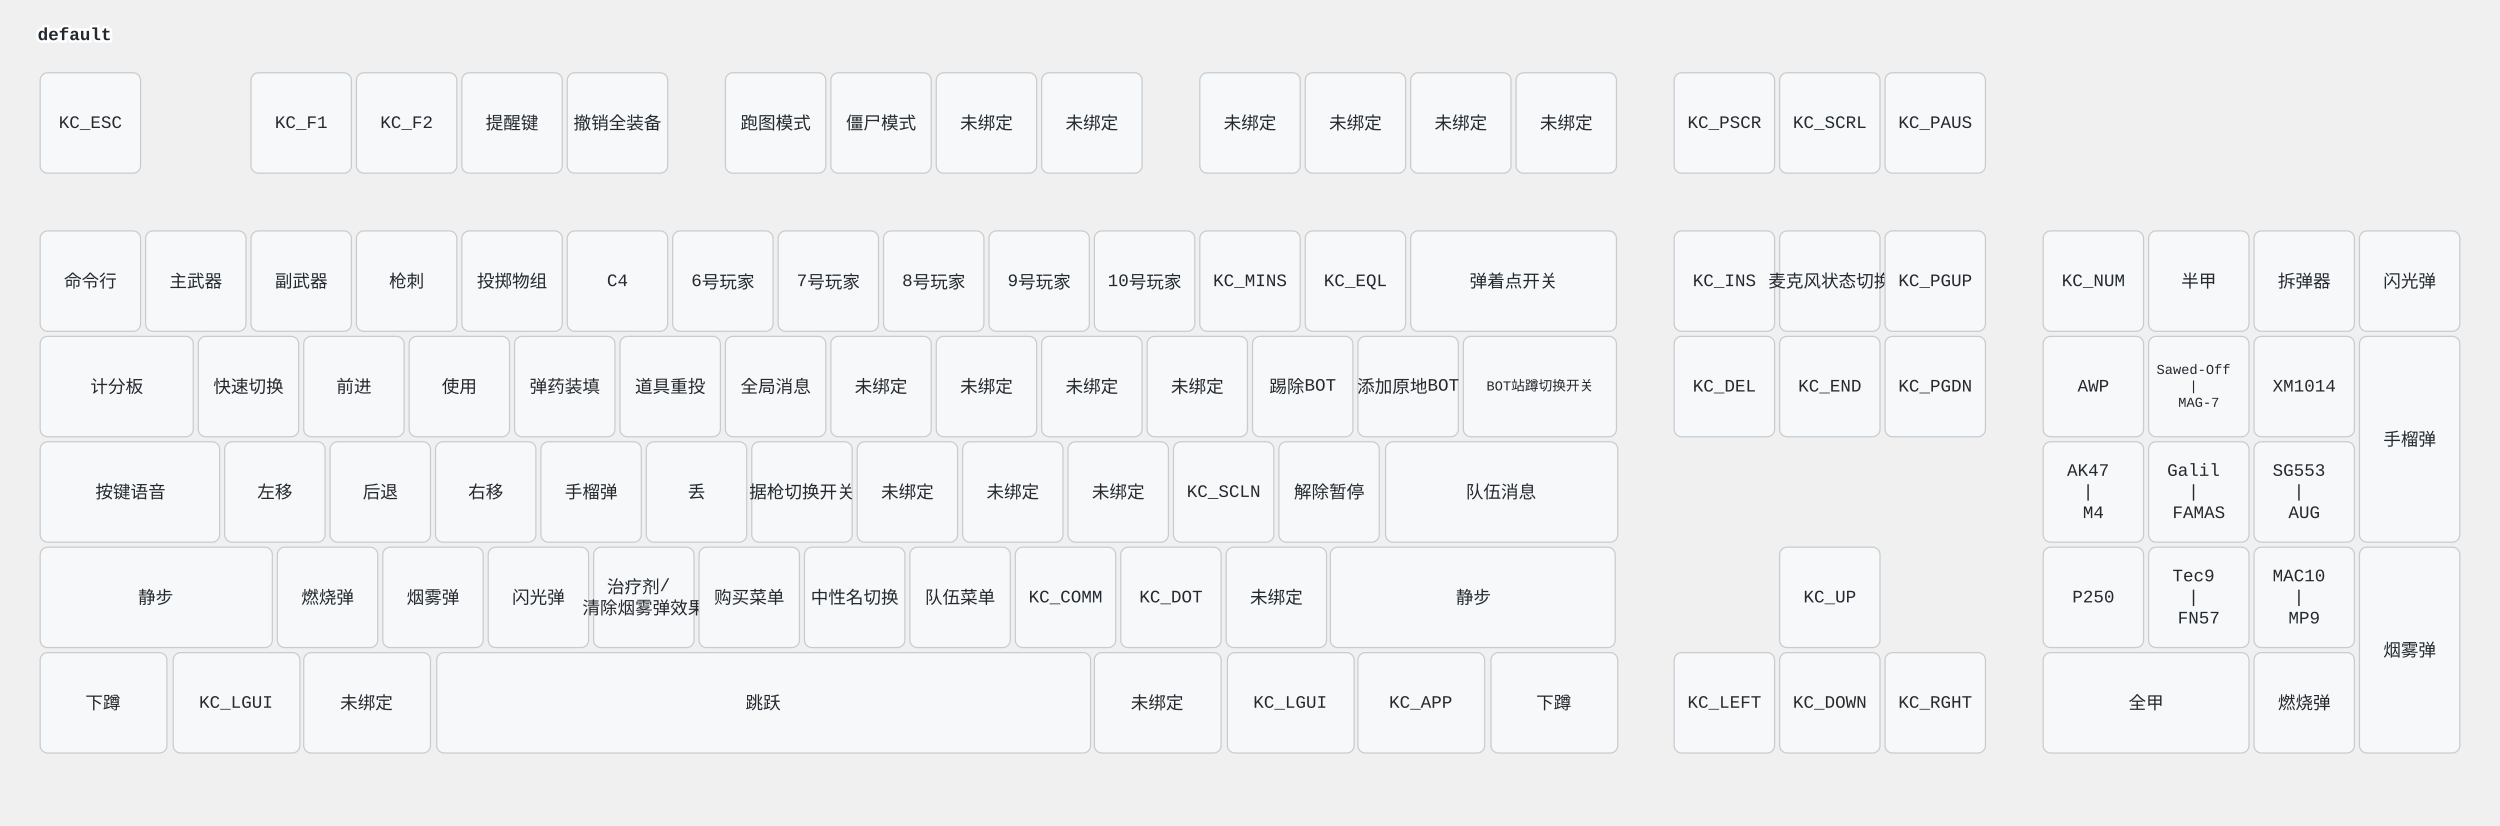
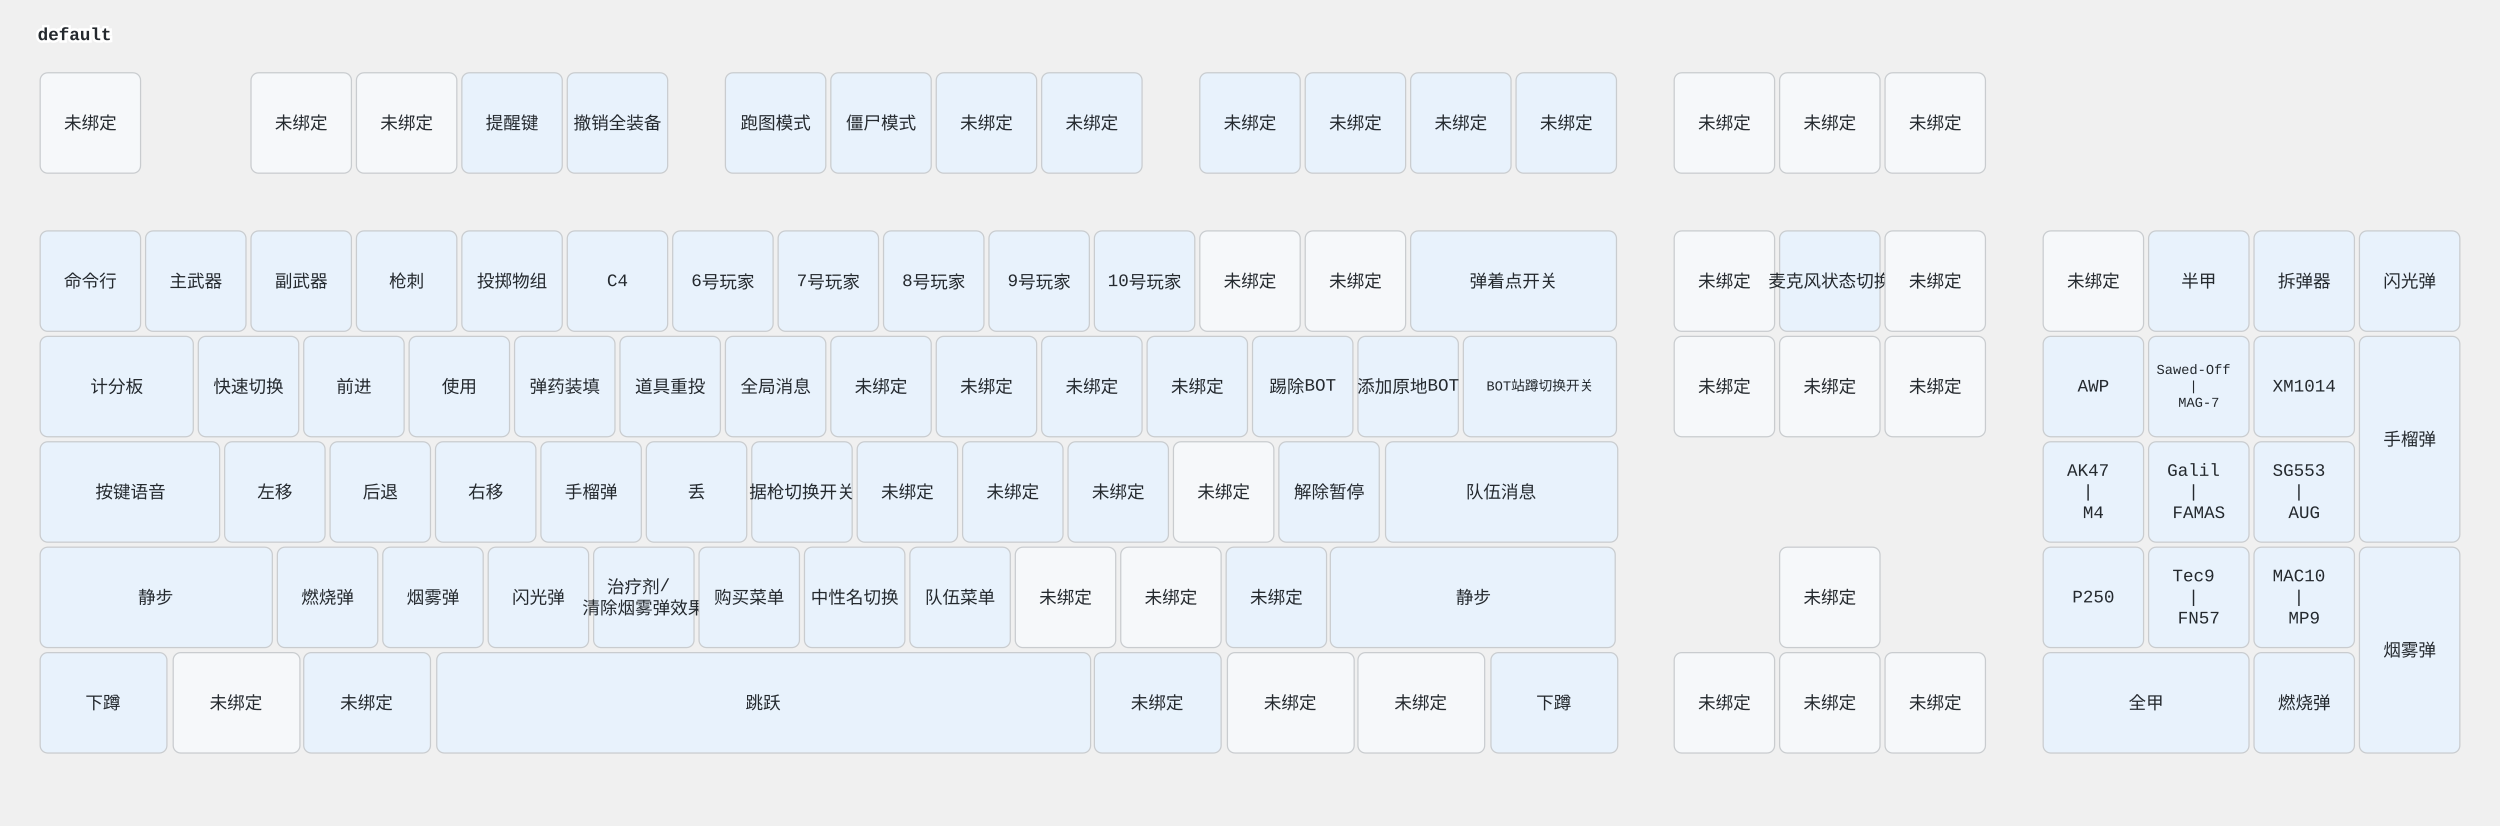
<svg xmlns="http://www.w3.org/2000/svg" width="1992" height="658" viewBox="0 0 1992 658" class="keymap">
  <style>/* inherit to force styles through use tags */
svg path {
    fill: inherit;
}

/* font and background color specifications */
svg.keymap {
    font-family: SFMono-Regular,Consolas,Liberation Mono,Menlo,monospace;
    font-size: 14px;
    font-kerning: normal;
    text-rendering: optimizeLegibility;
    fill: #24292e;
}

/* default key styling */
rect.key {
    fill: #f6f8fa;
}

rect.key, rect.combo {
    stroke: #c9cccf;
    stroke-width: 1;
}

/* default key side styling, only used is draw_key_sides is set */
rect.side {
    filter: brightness(90%);
}

/* color accent for combo boxes */
rect.combo, rect.combo-separate {
    fill: #cdf;
}

/* color accent for held keys */
rect.held, rect.combo.held {
    fill: #fdd;
}

/* color accent for ghost (optional) keys */
rect.ghost, rect.combo.ghost {
    stroke-dasharray: 4, 4;
    stroke-width: 2;
}

text {
    text-anchor: middle;
    dominant-baseline: middle;
}

/* styling for layer labels */
text.label {
    font-weight: bold;
    text-anchor: start;
    stroke: white;
    stroke-width: 4;
    paint-order: stroke;
}

/* styling for optional footer */
text.footer {
    text-anchor: end;
    dominant-baseline: auto;
    stroke: white;
    stroke-width: 4;
    paint-order: stroke;
}

/* styling for combo tap, and key non-tap label text */
text.combo, text.hold, text.shifted, text.left, text.right, text.tl, text.tr, text.bl, text.br {
    font-size: 11px;
}

text.hold, text.bl, text.br {
    text-anchor: middle;
    dominant-baseline: auto;
}

text.shifted, text.tl, text.tr {
    text-anchor: middle;
    dominant-baseline: hanging;
}

text.left, text.tl, text.bl {
    text-anchor: start;
}

text.right, text.tr, text.br {
    text-anchor: end;
}

text.layer-activator {
    text-decoration: underline;
}

/* styling for hold/shifted label text in combo box */
text.combo.hold, text.combo.shifted, text.combo.left, text.combo.right {
    font-size: 8px;
}

/* lighter symbol for transparent keys */
text.trans {
    fill: #7b7e81;
}

/* styling for combo dendrons */
path.combo {
    stroke-width: 1;
    stroke: gray;
    fill: none;
}

/* Start Tabler Icons Cleanup */
/* cannot use height/width with glyphs */
.icon-tabler &gt; path {
    fill: inherit;
    stroke: inherit;
    stroke-width: 2;
}
/* hide tabler's default box */
.icon-tabler &gt; path[stroke="none"][fill="none"] {
    visibility: hidden;
}
/* End Tabler Icons Cleanup */

.key .legend {
  font-weight: bold;
+ }
+ /* 只给已绑定的按键（type=bound）加淡蓝色背景 */
+ rect.key.bound {
+   fill: #e8f2fc;
}</style>
  <g transform="translate(30, 0)" class="layer-default">
    <text x="0" y="28" class="label" id="default">default</text>
    <g transform="translate(0, 56)">
      <g transform="translate(42, 42)" class="key keypos-0">
        <rect rx="6" ry="6" x="-40" y="-40" width="80" height="80" class="key" />
-         <text x="0" y="0" class="key tap">KC_ESC</text>
+         <text x="0" y="0" class="key tap">未绑定</text>
      </g>
      <g transform="translate(210, 42)" class="key keypos-1">
        <rect rx="6" ry="6" x="-40" y="-40" width="80" height="80" class="key" />
-         <text x="0" y="0" class="key tap">KC_F1</text>
+         <text x="0" y="0" class="key tap">未绑定</text>
      </g>
      <g transform="translate(294, 42)" class="key keypos-2">
        <rect rx="6" ry="6" x="-40" y="-40" width="80" height="80" class="key" />
-         <text x="0" y="0" class="key tap">KC_F2</text>
-       </g>
-       <g transform="translate(378, 42)" class="key keypos-3">
-         <rect rx="6" ry="6" x="-40" y="-40" width="80" height="80" class="key" />
-         <text x="0" y="0" class="key tap">提醒键</text>
-       </g>
-       <g transform="translate(462, 42)" class="key keypos-4">
-         <rect rx="6" ry="6" x="-40" y="-40" width="80" height="80" class="key" />
-         <text x="0" y="0" class="key tap">撤销全装备</text>
-       </g>
-       <g transform="translate(588, 42)" class="key keypos-5">
-         <rect rx="6" ry="6" x="-40" y="-40" width="80" height="80" class="key" />
-         <text x="0" y="0" class="key tap">跑图模式</text>
-       </g>
-       <g transform="translate(672, 42)" class="key keypos-6">
-         <rect rx="6" ry="6" x="-40" y="-40" width="80" height="80" class="key" />
-         <text x="0" y="0" class="key tap">僵尸模式</text>
-       </g>
-       <g transform="translate(756, 42)" class="key keypos-7">
-         <rect rx="6" ry="6" x="-40" y="-40" width="80" height="80" class="key" />
-         <text x="0" y="0" class="key tap">未绑定</text>
-       </g>
-       <g transform="translate(840, 42)" class="key keypos-8">
-         <rect rx="6" ry="6" x="-40" y="-40" width="80" height="80" class="key" />
-         <text x="0" y="0" class="key tap">未绑定</text>
-       </g>
-       <g transform="translate(966, 42)" class="key keypos-9">
-         <rect rx="6" ry="6" x="-40" y="-40" width="80" height="80" class="key" />
-         <text x="0" y="0" class="key tap">未绑定</text>
-       </g>
-       <g transform="translate(1050, 42)" class="key keypos-10">
-         <rect rx="6" ry="6" x="-40" y="-40" width="80" height="80" class="key" />
-         <text x="0" y="0" class="key tap">未绑定</text>
-       </g>
-       <g transform="translate(1134, 42)" class="key keypos-11">
-         <rect rx="6" ry="6" x="-40" y="-40" width="80" height="80" class="key" />
-         <text x="0" y="0" class="key tap">未绑定</text>
-       </g>
-       <g transform="translate(1218, 42)" class="key keypos-12">
-         <rect rx="6" ry="6" x="-40" y="-40" width="80" height="80" class="key" />
-         <text x="0" y="0" class="key tap">未绑定</text>
+         <text x="0" y="0" class="key tap">未绑定</text>
+       </g>
+       <g transform="translate(378, 42)" class="key bound keypos-3">
+         <rect rx="6" ry="6" x="-40" y="-40" width="80" height="80" class="key bound" />
+         <text x="0" y="0" class="key bound tap">提醒键</text>
+       </g>
+       <g transform="translate(462, 42)" class="key bound keypos-4">
+         <rect rx="6" ry="6" x="-40" y="-40" width="80" height="80" class="key bound" />
+         <text x="0" y="0" class="key bound tap">撤销全装备</text>
+       </g>
+       <g transform="translate(588, 42)" class="key bound keypos-5">
+         <rect rx="6" ry="6" x="-40" y="-40" width="80" height="80" class="key bound" />
+         <text x="0" y="0" class="key bound tap">跑图模式</text>
+       </g>
+       <g transform="translate(672, 42)" class="key bound keypos-6">
+         <rect rx="6" ry="6" x="-40" y="-40" width="80" height="80" class="key bound" />
+         <text x="0" y="0" class="key bound tap">僵尸模式</text>
+       </g>
+       <g transform="translate(756, 42)" class="key bound keypos-7">
+         <rect rx="6" ry="6" x="-40" y="-40" width="80" height="80" class="key bound" />
+         <text x="0" y="0" class="key bound tap">未绑定</text>
+       </g>
+       <g transform="translate(840, 42)" class="key bound keypos-8">
+         <rect rx="6" ry="6" x="-40" y="-40" width="80" height="80" class="key bound" />
+         <text x="0" y="0" class="key bound tap">未绑定</text>
+       </g>
+       <g transform="translate(966, 42)" class="key bound keypos-9">
+         <rect rx="6" ry="6" x="-40" y="-40" width="80" height="80" class="key bound" />
+         <text x="0" y="0" class="key bound tap">未绑定</text>
+       </g>
+       <g transform="translate(1050, 42)" class="key bound keypos-10">
+         <rect rx="6" ry="6" x="-40" y="-40" width="80" height="80" class="key bound" />
+         <text x="0" y="0" class="key bound tap">未绑定</text>
+       </g>
+       <g transform="translate(1134, 42)" class="key bound keypos-11">
+         <rect rx="6" ry="6" x="-40" y="-40" width="80" height="80" class="key bound" />
+         <text x="0" y="0" class="key bound tap">未绑定</text>
+       </g>
+       <g transform="translate(1218, 42)" class="key bound keypos-12">
+         <rect rx="6" ry="6" x="-40" y="-40" width="80" height="80" class="key bound" />
+         <text x="0" y="0" class="key bound tap">未绑定</text>
      </g>
      <g transform="translate(1344, 42)" class="key keypos-13">
        <rect rx="6" ry="6" x="-40" y="-40" width="80" height="80" class="key" />
-         <text x="0" y="0" class="key tap">KC_PSCR</text>
+         <text x="0" y="0" class="key tap">未绑定</text>
      </g>
      <g transform="translate(1428, 42)" class="key keypos-14">
        <rect rx="6" ry="6" x="-40" y="-40" width="80" height="80" class="key" />
-         <text x="0" y="0" class="key tap">KC_SCRL</text>
+         <text x="0" y="0" class="key tap">未绑定</text>
      </g>
      <g transform="translate(1512, 42)" class="key keypos-15">
        <rect rx="6" ry="6" x="-40" y="-40" width="80" height="80" class="key" />
-         <text x="0" y="0" class="key tap">KC_PAUS</text>
-       </g>
-       <g transform="translate(42, 168)" class="key keypos-16">
-         <rect rx="6" ry="6" x="-40" y="-40" width="80" height="80" class="key" />
-         <text x="0" y="0" class="key tap">命令行</text>
-       </g>
-       <g transform="translate(126, 168)" class="key keypos-17">
-         <rect rx="6" ry="6" x="-40" y="-40" width="80" height="80" class="key" />
-         <text x="0" y="0" class="key tap">主武器</text>
-       </g>
-       <g transform="translate(210, 168)" class="key keypos-18">
-         <rect rx="6" ry="6" x="-40" y="-40" width="80" height="80" class="key" />
-         <text x="0" y="0" class="key tap">副武器</text>
-       </g>
-       <g transform="translate(294, 168)" class="key keypos-19">
-         <rect rx="6" ry="6" x="-40" y="-40" width="80" height="80" class="key" />
-         <text x="0" y="0" class="key tap">枪刺</text>
-       </g>
-       <g transform="translate(378, 168)" class="key keypos-20">
-         <rect rx="6" ry="6" x="-40" y="-40" width="80" height="80" class="key" />
-         <text x="0" y="0" class="key tap">投掷物组</text>
-       </g>
-       <g transform="translate(462, 168)" class="key keypos-21">
-         <rect rx="6" ry="6" x="-40" y="-40" width="80" height="80" class="key" />
-         <text x="0" y="0" class="key tap">C4</text>
-       </g>
-       <g transform="translate(546, 168)" class="key keypos-22">
-         <rect rx="6" ry="6" x="-40" y="-40" width="80" height="80" class="key" />
-         <text x="0" y="0" class="key tap">6号玩家</text>
-       </g>
-       <g transform="translate(630, 168)" class="key keypos-23">
-         <rect rx="6" ry="6" x="-40" y="-40" width="80" height="80" class="key" />
-         <text x="0" y="0" class="key tap">7号玩家</text>
-       </g>
-       <g transform="translate(714, 168)" class="key keypos-24">
-         <rect rx="6" ry="6" x="-40" y="-40" width="80" height="80" class="key" />
-         <text x="0" y="0" class="key tap">8号玩家</text>
-       </g>
-       <g transform="translate(798, 168)" class="key keypos-25">
-         <rect rx="6" ry="6" x="-40" y="-40" width="80" height="80" class="key" />
-         <text x="0" y="0" class="key tap">9号玩家</text>
-       </g>
-       <g transform="translate(882, 168)" class="key keypos-26">
-         <rect rx="6" ry="6" x="-40" y="-40" width="80" height="80" class="key" />
-         <text x="0" y="0" class="key tap">10号玩家</text>
+         <text x="0" y="0" class="key tap">未绑定</text>
+       </g>
+       <g transform="translate(42, 168)" class="key bound keypos-16">
+         <rect rx="6" ry="6" x="-40" y="-40" width="80" height="80" class="key bound" />
+         <text x="0" y="0" class="key bound tap">命令行</text>
+       </g>
+       <g transform="translate(126, 168)" class="key bound keypos-17">
+         <rect rx="6" ry="6" x="-40" y="-40" width="80" height="80" class="key bound" />
+         <text x="0" y="0" class="key bound tap">主武器</text>
+       </g>
+       <g transform="translate(210, 168)" class="key bound keypos-18">
+         <rect rx="6" ry="6" x="-40" y="-40" width="80" height="80" class="key bound" />
+         <text x="0" y="0" class="key bound tap">副武器</text>
+       </g>
+       <g transform="translate(294, 168)" class="key bound keypos-19">
+         <rect rx="6" ry="6" x="-40" y="-40" width="80" height="80" class="key bound" />
+         <text x="0" y="0" class="key bound tap">枪刺</text>
+       </g>
+       <g transform="translate(378, 168)" class="key bound keypos-20">
+         <rect rx="6" ry="6" x="-40" y="-40" width="80" height="80" class="key bound" />
+         <text x="0" y="0" class="key bound tap">投掷物组</text>
+       </g>
+       <g transform="translate(462, 168)" class="key bound keypos-21">
+         <rect rx="6" ry="6" x="-40" y="-40" width="80" height="80" class="key bound" />
+         <text x="0" y="0" class="key bound tap">C4</text>
+       </g>
+       <g transform="translate(546, 168)" class="key bound keypos-22">
+         <rect rx="6" ry="6" x="-40" y="-40" width="80" height="80" class="key bound" />
+         <text x="0" y="0" class="key bound tap">6号玩家</text>
+       </g>
+       <g transform="translate(630, 168)" class="key bound keypos-23">
+         <rect rx="6" ry="6" x="-40" y="-40" width="80" height="80" class="key bound" />
+         <text x="0" y="0" class="key bound tap">7号玩家</text>
+       </g>
+       <g transform="translate(714, 168)" class="key bound keypos-24">
+         <rect rx="6" ry="6" x="-40" y="-40" width="80" height="80" class="key bound" />
+         <text x="0" y="0" class="key bound tap">8号玩家</text>
+       </g>
+       <g transform="translate(798, 168)" class="key bound keypos-25">
+         <rect rx="6" ry="6" x="-40" y="-40" width="80" height="80" class="key bound" />
+         <text x="0" y="0" class="key bound tap">9号玩家</text>
+       </g>
+       <g transform="translate(882, 168)" class="key bound keypos-26">
+         <rect rx="6" ry="6" x="-40" y="-40" width="80" height="80" class="key bound" />
+         <text x="0" y="0" class="key bound tap">10号玩家</text>
      </g>
      <g transform="translate(966, 168)" class="key keypos-27">
        <rect rx="6" ry="6" x="-40" y="-40" width="80" height="80" class="key" />
-         <text x="0" y="0" class="key tap">KC_MINS</text>
+         <text x="0" y="0" class="key tap">未绑定</text>
      </g>
      <g transform="translate(1050, 168)" class="key keypos-28">
        <rect rx="6" ry="6" x="-40" y="-40" width="80" height="80" class="key" />
-         <text x="0" y="0" class="key tap">KC_EQL</text>
-       </g>
-       <g transform="translate(1176, 168)" class="key keypos-29">
-         <rect rx="6" ry="6" x="-82" y="-40" width="164" height="80" class="key" />
-         <text x="0" y="0" class="key tap">弹着点开关</text>
+         <text x="0" y="0" class="key tap">未绑定</text>
+       </g>
+       <g transform="translate(1176, 168)" class="key bound keypos-29">
+         <rect rx="6" ry="6" x="-82" y="-40" width="164" height="80" class="key bound" />
+         <text x="0" y="0" class="key bound tap">弹着点开关</text>
      </g>
      <g transform="translate(1344, 168)" class="key keypos-30">
        <rect rx="6" ry="6" x="-40" y="-40" width="80" height="80" class="key" />
-         <text x="0" y="0" class="key tap">KC_INS</text>
-       </g>
-       <g transform="translate(1428, 168)" class="key keypos-31">
-         <rect rx="6" ry="6" x="-40" y="-40" width="80" height="80" class="key" />
-         <text x="0" y="0" class="key tap">麦克风状态切换</text>
+         <text x="0" y="0" class="key tap">未绑定</text>
+       </g>
+       <g transform="translate(1428, 168)" class="key bound keypos-31">
+         <rect rx="6" ry="6" x="-40" y="-40" width="80" height="80" class="key bound" />
+         <text x="0" y="0" class="key bound tap">麦克风状态切换</text>
      </g>
      <g transform="translate(1512, 168)" class="key keypos-32">
        <rect rx="6" ry="6" x="-40" y="-40" width="80" height="80" class="key" />
-         <text x="0" y="0" class="key tap">KC_PGUP</text>
+         <text x="0" y="0" class="key tap">未绑定</text>
      </g>
      <g transform="translate(1638, 168)" class="key keypos-33">
        <rect rx="6" ry="6" x="-40" y="-40" width="80" height="80" class="key" />
-         <text x="0" y="0" class="key tap">KC_NUM</text>
-       </g>
-       <g transform="translate(1722, 168)" class="key keypos-34">
-         <rect rx="6" ry="6" x="-40" y="-40" width="80" height="80" class="key" />
-         <text x="0" y="0" class="key tap">半甲</text>
-       </g>
-       <g transform="translate(1806, 168)" class="key keypos-35">
-         <rect rx="6" ry="6" x="-40" y="-40" width="80" height="80" class="key" />
-         <text x="0" y="0" class="key tap">拆弹器</text>
-       </g>
-       <g transform="translate(1890, 168)" class="key keypos-36">
-         <rect rx="6" ry="6" x="-40" y="-40" width="80" height="80" class="key" />
-         <text x="0" y="0" class="key tap">闪光弹</text>
-       </g>
-       <g transform="translate(63, 252)" class="key keypos-37">
-         <rect rx="6" ry="6" x="-61" y="-40" width="122" height="80" class="key" />
-         <text x="0" y="0" class="key tap">计分板</text>
-       </g>
-       <g transform="translate(168, 252)" class="key keypos-38">
-         <rect rx="6" ry="6" x="-40" y="-40" width="80" height="80" class="key" />
-         <text x="0" y="0" class="key tap">快速切换</text>
-       </g>
-       <g transform="translate(252, 252)" class="key keypos-39">
-         <rect rx="6" ry="6" x="-40" y="-40" width="80" height="80" class="key" />
-         <text x="0" y="0" class="key tap">前进</text>
-       </g>
-       <g transform="translate(336, 252)" class="key keypos-40">
-         <rect rx="6" ry="6" x="-40" y="-40" width="80" height="80" class="key" />
-         <text x="0" y="0" class="key tap">使用</text>
-       </g>
-       <g transform="translate(420, 252)" class="key keypos-41">
-         <rect rx="6" ry="6" x="-40" y="-40" width="80" height="80" class="key" />
-         <text x="0" y="0" class="key tap">弹药装填</text>
-       </g>
-       <g transform="translate(504, 252)" class="key keypos-42">
-         <rect rx="6" ry="6" x="-40" y="-40" width="80" height="80" class="key" />
-         <text x="0" y="0" class="key tap">道具重投</text>
-       </g>
-       <g transform="translate(588, 252)" class="key keypos-43">
-         <rect rx="6" ry="6" x="-40" y="-40" width="80" height="80" class="key" />
-         <text x="0" y="0" class="key tap">全局消息</text>
-       </g>
-       <g transform="translate(672, 252)" class="key keypos-44">
-         <rect rx="6" ry="6" x="-40" y="-40" width="80" height="80" class="key" />
-         <text x="0" y="0" class="key tap">未绑定</text>
-       </g>
-       <g transform="translate(756, 252)" class="key keypos-45">
-         <rect rx="6" ry="6" x="-40" y="-40" width="80" height="80" class="key" />
-         <text x="0" y="0" class="key tap">未绑定</text>
-       </g>
-       <g transform="translate(840, 252)" class="key keypos-46">
-         <rect rx="6" ry="6" x="-40" y="-40" width="80" height="80" class="key" />
-         <text x="0" y="0" class="key tap">未绑定</text>
-       </g>
-       <g transform="translate(924, 252)" class="key keypos-47">
-         <rect rx="6" ry="6" x="-40" y="-40" width="80" height="80" class="key" />
-         <text x="0" y="0" class="key tap">未绑定</text>
-       </g>
-       <g transform="translate(1008, 252)" class="key keypos-48">
-         <rect rx="6" ry="6" x="-40" y="-40" width="80" height="80" class="key" />
-         <text x="0" y="0" class="key tap">踢除BOT</text>
-       </g>
-       <g transform="translate(1092, 252)" class="key keypos-49">
-         <rect rx="6" ry="6" x="-40" y="-40" width="80" height="80" class="key" />
-         <text x="0" y="0" class="key tap">添加原地BOT</text>
-       </g>
-       <g transform="translate(1197, 252)" class="key keypos-50">
-         <rect rx="6" ry="6" x="-61" y="-40" width="122" height="80" class="key" />
-         <text x="0" y="0" class="key tap">
+         <text x="0" y="0" class="key tap">未绑定</text>
+       </g>
+       <g transform="translate(1722, 168)" class="key bound keypos-34">
+         <rect rx="6" ry="6" x="-40" y="-40" width="80" height="80" class="key bound" />
+         <text x="0" y="0" class="key bound tap">半甲</text>
+       </g>
+       <g transform="translate(1806, 168)" class="key bound keypos-35">
+         <rect rx="6" ry="6" x="-40" y="-40" width="80" height="80" class="key bound" />
+         <text x="0" y="0" class="key bound tap">拆弹器</text>
+       </g>
+       <g transform="translate(1890, 168)" class="key bound keypos-36">
+         <rect rx="6" ry="6" x="-40" y="-40" width="80" height="80" class="key bound" />
+         <text x="0" y="0" class="key bound tap">闪光弹</text>
+       </g>
+       <g transform="translate(63, 252)" class="key bound keypos-37">
+         <rect rx="6" ry="6" x="-61" y="-40" width="122" height="80" class="key bound" />
+         <text x="0" y="0" class="key bound tap">计分板</text>
+       </g>
+       <g transform="translate(168, 252)" class="key bound keypos-38">
+         <rect rx="6" ry="6" x="-40" y="-40" width="80" height="80" class="key bound" />
+         <text x="0" y="0" class="key bound tap">快速切换</text>
+       </g>
+       <g transform="translate(252, 252)" class="key bound keypos-39">
+         <rect rx="6" ry="6" x="-40" y="-40" width="80" height="80" class="key bound" />
+         <text x="0" y="0" class="key bound tap">前进</text>
+       </g>
+       <g transform="translate(336, 252)" class="key bound keypos-40">
+         <rect rx="6" ry="6" x="-40" y="-40" width="80" height="80" class="key bound" />
+         <text x="0" y="0" class="key bound tap">使用</text>
+       </g>
+       <g transform="translate(420, 252)" class="key bound keypos-41">
+         <rect rx="6" ry="6" x="-40" y="-40" width="80" height="80" class="key bound" />
+         <text x="0" y="0" class="key bound tap">弹药装填</text>
+       </g>
+       <g transform="translate(504, 252)" class="key bound keypos-42">
+         <rect rx="6" ry="6" x="-40" y="-40" width="80" height="80" class="key bound" />
+         <text x="0" y="0" class="key bound tap">道具重投</text>
+       </g>
+       <g transform="translate(588, 252)" class="key bound keypos-43">
+         <rect rx="6" ry="6" x="-40" y="-40" width="80" height="80" class="key bound" />
+         <text x="0" y="0" class="key bound tap">全局消息</text>
+       </g>
+       <g transform="translate(672, 252)" class="key bound keypos-44">
+         <rect rx="6" ry="6" x="-40" y="-40" width="80" height="80" class="key bound" />
+         <text x="0" y="0" class="key bound tap">未绑定</text>
+       </g>
+       <g transform="translate(756, 252)" class="key bound keypos-45">
+         <rect rx="6" ry="6" x="-40" y="-40" width="80" height="80" class="key bound" />
+         <text x="0" y="0" class="key bound tap">未绑定</text>
+       </g>
+       <g transform="translate(840, 252)" class="key bound keypos-46">
+         <rect rx="6" ry="6" x="-40" y="-40" width="80" height="80" class="key bound" />
+         <text x="0" y="0" class="key bound tap">未绑定</text>
+       </g>
+       <g transform="translate(924, 252)" class="key bound keypos-47">
+         <rect rx="6" ry="6" x="-40" y="-40" width="80" height="80" class="key bound" />
+         <text x="0" y="0" class="key bound tap">未绑定</text>
+       </g>
+       <g transform="translate(1008, 252)" class="key bound keypos-48">
+         <rect rx="6" ry="6" x="-40" y="-40" width="80" height="80" class="key bound" />
+         <text x="0" y="0" class="key bound tap">踢除BOT</text>
+       </g>
+       <g transform="translate(1092, 252)" class="key bound keypos-49">
+         <rect rx="6" ry="6" x="-40" y="-40" width="80" height="80" class="key bound" />
+         <text x="0" y="0" class="key bound tap">添加原地BOT</text>
+       </g>
+       <g transform="translate(1197, 252)" class="key bound keypos-50">
+         <rect rx="6" ry="6" x="-61" y="-40" width="122" height="80" class="key bound" />
+         <text x="0" y="0" class="key bound tap">
          <tspan style="font-size: 78%">BOT站蹲切换开关</tspan>
        </text>
      </g>
      <g transform="translate(1344, 252)" class="key keypos-51">
        <rect rx="6" ry="6" x="-40" y="-40" width="80" height="80" class="key" />
-         <text x="0" y="0" class="key tap">KC_DEL</text>
+         <text x="0" y="0" class="key tap">未绑定</text>
      </g>
      <g transform="translate(1428, 252)" class="key keypos-52">
        <rect rx="6" ry="6" x="-40" y="-40" width="80" height="80" class="key" />
-         <text x="0" y="0" class="key tap">KC_END</text>
+         <text x="0" y="0" class="key tap">未绑定</text>
      </g>
      <g transform="translate(1512, 252)" class="key keypos-53">
        <rect rx="6" ry="6" x="-40" y="-40" width="80" height="80" class="key" />
-         <text x="0" y="0" class="key tap">KC_PGDN</text>
-       </g>
-       <g transform="translate(1638, 252)" class="key keypos-54">
-         <rect rx="6" ry="6" x="-40" y="-40" width="80" height="80" class="key" />
-         <text x="0" y="0" class="key tap">AWP</text>
-       </g>
-       <g transform="translate(1722, 252)" class="key keypos-55">
-         <rect rx="6" ry="6" x="-40" y="-40" width="80" height="80" class="key" />
-         <text x="0" y="0" class="key tap">
+         <text x="0" y="0" class="key tap">未绑定</text>
+       </g>
+       <g transform="translate(1638, 252)" class="key bound keypos-54">
+         <rect rx="6" ry="6" x="-40" y="-40" width="80" height="80" class="key bound" />
+         <text x="0" y="0" class="key bound tap">AWP</text>
+       </g>
+       <g transform="translate(1722, 252)" class="key bound keypos-55">
+         <rect rx="6" ry="6" x="-40" y="-40" width="80" height="80" class="key bound" />
+         <text x="0" y="0" class="key bound tap">
          <tspan x="0" dy="-1.2em" style="font-size: 78%">Sawed-Off</tspan>
          <tspan x="0" dy="1.2em" style="font-size: 78%">|</tspan>
          <tspan x="0" dy="1.2em" style="font-size: 78%">MAG-7</tspan>
        </text>
      </g>
-       <g transform="translate(1806, 252)" class="key keypos-56">
-         <rect rx="6" ry="6" x="-40" y="-40" width="80" height="80" class="key" />
-         <text x="0" y="0" class="key tap">XM1014</text>
-       </g>
-       <g transform="translate(1890, 294)" class="key keypos-57">
-         <rect rx="6" ry="6" x="-40" y="-82" width="80" height="164" class="key" />
-         <text x="0" y="0" class="key tap">手榴弹</text>
-       </g>
-       <g transform="translate(74, 336)" class="key keypos-58">
-         <rect rx="6" ry="6" x="-72" y="-40" width="143" height="80" class="key" />
-         <text x="0" y="0" class="key tap">按键语音</text>
-       </g>
-       <g transform="translate(189, 336)" class="key keypos-59">
-         <rect rx="6" ry="6" x="-40" y="-40" width="80" height="80" class="key" />
-         <text x="0" y="0" class="key tap">左移</text>
-       </g>
-       <g transform="translate(273, 336)" class="key keypos-60">
-         <rect rx="6" ry="6" x="-40" y="-40" width="80" height="80" class="key" />
-         <text x="0" y="0" class="key tap">后退</text>
-       </g>
-       <g transform="translate(357, 336)" class="key keypos-61">
-         <rect rx="6" ry="6" x="-40" y="-40" width="80" height="80" class="key" />
-         <text x="0" y="0" class="key tap">右移</text>
-       </g>
-       <g transform="translate(441, 336)" class="key keypos-62">
-         <rect rx="6" ry="6" x="-40" y="-40" width="80" height="80" class="key" />
-         <text x="0" y="0" class="key tap">手榴弹</text>
-       </g>
-       <g transform="translate(525, 336)" class="key keypos-63">
-         <rect rx="6" ry="6" x="-40" y="-40" width="80" height="80" class="key" />
-         <text x="0" y="0" class="key tap">丢</text>
-       </g>
-       <g transform="translate(609, 336)" class="key keypos-64">
-         <rect rx="6" ry="6" x="-40" y="-40" width="80" height="80" class="key" />
-         <text x="0" y="0" class="key tap">据枪切换开关</text>
-       </g>
-       <g transform="translate(693, 336)" class="key keypos-65">
-         <rect rx="6" ry="6" x="-40" y="-40" width="80" height="80" class="key" />
-         <text x="0" y="0" class="key tap">未绑定</text>
-       </g>
-       <g transform="translate(777, 336)" class="key keypos-66">
-         <rect rx="6" ry="6" x="-40" y="-40" width="80" height="80" class="key" />
-         <text x="0" y="0" class="key tap">未绑定</text>
-       </g>
-       <g transform="translate(861, 336)" class="key keypos-67">
-         <rect rx="6" ry="6" x="-40" y="-40" width="80" height="80" class="key" />
-         <text x="0" y="0" class="key tap">未绑定</text>
+       <g transform="translate(1806, 252)" class="key bound keypos-56">
+         <rect rx="6" ry="6" x="-40" y="-40" width="80" height="80" class="key bound" />
+         <text x="0" y="0" class="key bound tap">XM1014</text>
+       </g>
+       <g transform="translate(1890, 294)" class="key bound keypos-57">
+         <rect rx="6" ry="6" x="-40" y="-82" width="80" height="164" class="key bound" />
+         <text x="0" y="0" class="key bound tap">手榴弹</text>
+       </g>
+       <g transform="translate(74, 336)" class="key bound keypos-58">
+         <rect rx="6" ry="6" x="-72" y="-40" width="143" height="80" class="key bound" />
+         <text x="0" y="0" class="key bound tap">按键语音</text>
+       </g>
+       <g transform="translate(189, 336)" class="key bound keypos-59">
+         <rect rx="6" ry="6" x="-40" y="-40" width="80" height="80" class="key bound" />
+         <text x="0" y="0" class="key bound tap">左移</text>
+       </g>
+       <g transform="translate(273, 336)" class="key bound keypos-60">
+         <rect rx="6" ry="6" x="-40" y="-40" width="80" height="80" class="key bound" />
+         <text x="0" y="0" class="key bound tap">后退</text>
+       </g>
+       <g transform="translate(357, 336)" class="key bound keypos-61">
+         <rect rx="6" ry="6" x="-40" y="-40" width="80" height="80" class="key bound" />
+         <text x="0" y="0" class="key bound tap">右移</text>
+       </g>
+       <g transform="translate(441, 336)" class="key bound keypos-62">
+         <rect rx="6" ry="6" x="-40" y="-40" width="80" height="80" class="key bound" />
+         <text x="0" y="0" class="key bound tap">手榴弹</text>
+       </g>
+       <g transform="translate(525, 336)" class="key bound keypos-63">
+         <rect rx="6" ry="6" x="-40" y="-40" width="80" height="80" class="key bound" />
+         <text x="0" y="0" class="key bound tap">丢</text>
+       </g>
+       <g transform="translate(609, 336)" class="key bound keypos-64">
+         <rect rx="6" ry="6" x="-40" y="-40" width="80" height="80" class="key bound" />
+         <text x="0" y="0" class="key bound tap">据枪切换开关</text>
+       </g>
+       <g transform="translate(693, 336)" class="key bound keypos-65">
+         <rect rx="6" ry="6" x="-40" y="-40" width="80" height="80" class="key bound" />
+         <text x="0" y="0" class="key bound tap">未绑定</text>
+       </g>
+       <g transform="translate(777, 336)" class="key bound keypos-66">
+         <rect rx="6" ry="6" x="-40" y="-40" width="80" height="80" class="key bound" />
+         <text x="0" y="0" class="key bound tap">未绑定</text>
+       </g>
+       <g transform="translate(861, 336)" class="key bound keypos-67">
+         <rect rx="6" ry="6" x="-40" y="-40" width="80" height="80" class="key bound" />
+         <text x="0" y="0" class="key bound tap">未绑定</text>
      </g>
      <g transform="translate(945, 336)" class="key keypos-68">
        <rect rx="6" ry="6" x="-40" y="-40" width="80" height="80" class="key" />
-         <text x="0" y="0" class="key tap">KC_SCLN</text>
-       </g>
-       <g transform="translate(1029, 336)" class="key keypos-69">
-         <rect rx="6" ry="6" x="-40" y="-40" width="80" height="80" class="key" />
-         <text x="0" y="0" class="key tap">解除暂停</text>
-       </g>
-       <g transform="translate(1166, 336)" class="key keypos-70">
-         <rect rx="6" ry="6" x="-92" y="-40" width="185" height="80" class="key" />
-         <text x="0" y="0" class="key tap">队伍消息</text>
-       </g>
-       <g transform="translate(1638, 336)" class="key keypos-71">
-         <rect rx="6" ry="6" x="-40" y="-40" width="80" height="80" class="key" />
-         <text x="0" y="0" class="key tap">
+         <text x="0" y="0" class="key tap">未绑定</text>
+       </g>
+       <g transform="translate(1029, 336)" class="key bound keypos-69">
+         <rect rx="6" ry="6" x="-40" y="-40" width="80" height="80" class="key bound" />
+         <text x="0" y="0" class="key bound tap">解除暂停</text>
+       </g>
+       <g transform="translate(1166, 336)" class="key bound keypos-70">
+         <rect rx="6" ry="6" x="-92" y="-40" width="185" height="80" class="key bound" />
+         <text x="0" y="0" class="key bound tap">队伍消息</text>
+       </g>
+       <g transform="translate(1638, 336)" class="key bound keypos-71">
+         <rect rx="6" ry="6" x="-40" y="-40" width="80" height="80" class="key bound" />
+         <text x="0" y="0" class="key bound tap">
          <tspan x="0" dy="-1.2em">AK47</tspan>
          <tspan x="0" dy="1.2em">|</tspan>
          <tspan x="0" dy="1.2em">M4</tspan>
        </text>
      </g>
-       <g transform="translate(1722, 336)" class="key keypos-72">
-         <rect rx="6" ry="6" x="-40" y="-40" width="80" height="80" class="key" />
-         <text x="0" y="0" class="key tap">
+       <g transform="translate(1722, 336)" class="key bound keypos-72">
+         <rect rx="6" ry="6" x="-40" y="-40" width="80" height="80" class="key bound" />
+         <text x="0" y="0" class="key bound tap">
          <tspan x="0" dy="-1.2em">Galil</tspan>
          <tspan x="0" dy="1.2em">|</tspan>
          <tspan x="0" dy="1.2em">FAMAS</tspan>
        </text>
      </g>
-       <g transform="translate(1806, 336)" class="key keypos-73">
-         <rect rx="6" ry="6" x="-40" y="-40" width="80" height="80" class="key" />
-         <text x="0" y="0" class="key tap">
+       <g transform="translate(1806, 336)" class="key bound keypos-73">
+         <rect rx="6" ry="6" x="-40" y="-40" width="80" height="80" class="key bound" />
+         <text x="0" y="0" class="key bound tap">
          <tspan x="0" dy="-1.2em">SG553</tspan>
          <tspan x="0" dy="1.2em">|</tspan>
          <tspan x="0" dy="1.2em">AUG</tspan>
        </text>
      </g>
-       <g transform="translate(94, 420)" class="key keypos-74">
-         <rect rx="6" ry="6" x="-92" y="-40" width="185" height="80" class="key" />
-         <text x="0" y="0" class="key tap">静步</text>
-       </g>
-       <g transform="translate(231, 420)" class="key keypos-75">
-         <rect rx="6" ry="6" x="-40" y="-40" width="80" height="80" class="key" />
-         <text x="0" y="0" class="key tap">燃烧弹</text>
-       </g>
-       <g transform="translate(315, 420)" class="key keypos-76">
-         <rect rx="6" ry="6" x="-40" y="-40" width="80" height="80" class="key" />
-         <text x="0" y="0" class="key tap">烟雾弹</text>
-       </g>
-       <g transform="translate(399, 420)" class="key keypos-77">
-         <rect rx="6" ry="6" x="-40" y="-40" width="80" height="80" class="key" />
-         <text x="0" y="0" class="key tap">闪光弹</text>
-       </g>
-       <g transform="translate(483, 420)" class="key keypos-78">
-         <rect rx="6" ry="6" x="-40" y="-40" width="80" height="80" class="key" />
-         <text x="0" y="0" class="key tap">
+       <g transform="translate(94, 420)" class="key bound keypos-74">
+         <rect rx="6" ry="6" x="-92" y="-40" width="185" height="80" class="key bound" />
+         <text x="0" y="0" class="key bound tap">静步</text>
+       </g>
+       <g transform="translate(231, 420)" class="key bound keypos-75">
+         <rect rx="6" ry="6" x="-40" y="-40" width="80" height="80" class="key bound" />
+         <text x="0" y="0" class="key bound tap">燃烧弹</text>
+       </g>
+       <g transform="translate(315, 420)" class="key bound keypos-76">
+         <rect rx="6" ry="6" x="-40" y="-40" width="80" height="80" class="key bound" />
+         <text x="0" y="0" class="key bound tap">烟雾弹</text>
+       </g>
+       <g transform="translate(399, 420)" class="key bound keypos-77">
+         <rect rx="6" ry="6" x="-40" y="-40" width="80" height="80" class="key bound" />
+         <text x="0" y="0" class="key bound tap">闪光弹</text>
+       </g>
+       <g transform="translate(483, 420)" class="key bound keypos-78">
+         <rect rx="6" ry="6" x="-40" y="-40" width="80" height="80" class="key bound" />
+         <text x="0" y="0" class="key bound tap">
          <tspan x="0" dy="-0.6em">治疗剂/</tspan>
          <tspan x="0" dy="1.2em">清除烟雾弹效果</tspan>
        </text>
      </g>
-       <g transform="translate(567, 420)" class="key keypos-79">
-         <rect rx="6" ry="6" x="-40" y="-40" width="80" height="80" class="key" />
-         <text x="0" y="0" class="key tap">购买菜单</text>
-       </g>
-       <g transform="translate(651, 420)" class="key keypos-80">
-         <rect rx="6" ry="6" x="-40" y="-40" width="80" height="80" class="key" />
-         <text x="0" y="0" class="key tap">中性名切换</text>
-       </g>
-       <g transform="translate(735, 420)" class="key keypos-81">
-         <rect rx="6" ry="6" x="-40" y="-40" width="80" height="80" class="key" />
-         <text x="0" y="0" class="key tap">队伍菜单</text>
+       <g transform="translate(567, 420)" class="key bound keypos-79">
+         <rect rx="6" ry="6" x="-40" y="-40" width="80" height="80" class="key bound" />
+         <text x="0" y="0" class="key bound tap">购买菜单</text>
+       </g>
+       <g transform="translate(651, 420)" class="key bound keypos-80">
+         <rect rx="6" ry="6" x="-40" y="-40" width="80" height="80" class="key bound" />
+         <text x="0" y="0" class="key bound tap">中性名切换</text>
+       </g>
+       <g transform="translate(735, 420)" class="key bound keypos-81">
+         <rect rx="6" ry="6" x="-40" y="-40" width="80" height="80" class="key bound" />
+         <text x="0" y="0" class="key bound tap">队伍菜单</text>
      </g>
      <g transform="translate(819, 420)" class="key keypos-82">
        <rect rx="6" ry="6" x="-40" y="-40" width="80" height="80" class="key" />
-         <text x="0" y="0" class="key tap">KC_COMM</text>
+         <text x="0" y="0" class="key tap">未绑定</text>
      </g>
      <g transform="translate(903, 420)" class="key keypos-83">
        <rect rx="6" ry="6" x="-40" y="-40" width="80" height="80" class="key" />
-         <text x="0" y="0" class="key tap">KC_DOT</text>
-       </g>
-       <g transform="translate(987, 420)" class="key keypos-84">
-         <rect rx="6" ry="6" x="-40" y="-40" width="80" height="80" class="key" />
-         <text x="0" y="0" class="key tap">未绑定</text>
-       </g>
-       <g transform="translate(1144, 420)" class="key keypos-85">
-         <rect rx="6" ry="6" x="-114" y="-40" width="227" height="80" class="key" />
-         <text x="0" y="0" class="key tap">静步</text>
+         <text x="0" y="0" class="key tap">未绑定</text>
+       </g>
+       <g transform="translate(987, 420)" class="key bound keypos-84">
+         <rect rx="6" ry="6" x="-40" y="-40" width="80" height="80" class="key bound" />
+         <text x="0" y="0" class="key bound tap">未绑定</text>
+       </g>
+       <g transform="translate(1144, 420)" class="key bound keypos-85">
+         <rect rx="6" ry="6" x="-114" y="-40" width="227" height="80" class="key bound" />
+         <text x="0" y="0" class="key bound tap">静步</text>
      </g>
      <g transform="translate(1428, 420)" class="key keypos-86">
        <rect rx="6" ry="6" x="-40" y="-40" width="80" height="80" class="key" />
-         <text x="0" y="0" class="key tap">KC_UP</text>
-       </g>
-       <g transform="translate(1638, 420)" class="key keypos-87">
-         <rect rx="6" ry="6" x="-40" y="-40" width="80" height="80" class="key" />
-         <text x="0" y="0" class="key tap">P250</text>
-       </g>
-       <g transform="translate(1722, 420)" class="key keypos-88">
-         <rect rx="6" ry="6" x="-40" y="-40" width="80" height="80" class="key" />
-         <text x="0" y="0" class="key tap">
+         <text x="0" y="0" class="key tap">未绑定</text>
+       </g>
+       <g transform="translate(1638, 420)" class="key bound keypos-87">
+         <rect rx="6" ry="6" x="-40" y="-40" width="80" height="80" class="key bound" />
+         <text x="0" y="0" class="key bound tap">P250</text>
+       </g>
+       <g transform="translate(1722, 420)" class="key bound keypos-88">
+         <rect rx="6" ry="6" x="-40" y="-40" width="80" height="80" class="key bound" />
+         <text x="0" y="0" class="key bound tap">
          <tspan x="0" dy="-1.2em">Tec9</tspan>
          <tspan x="0" dy="1.2em">|</tspan>
          <tspan x="0" dy="1.2em">FN57</tspan>
        </text>
      </g>
-       <g transform="translate(1806, 420)" class="key keypos-89">
-         <rect rx="6" ry="6" x="-40" y="-40" width="80" height="80" class="key" />
-         <text x="0" y="0" class="key tap">
+       <g transform="translate(1806, 420)" class="key bound keypos-89">
+         <rect rx="6" ry="6" x="-40" y="-40" width="80" height="80" class="key bound" />
+         <text x="0" y="0" class="key bound tap">
          <tspan x="0" dy="-1.2em">MAC10</tspan>
          <tspan x="0" dy="1.2em">|</tspan>
          <tspan x="0" dy="1.2em">MP9</tspan>
        </text>
      </g>
-       <g transform="translate(1890, 462)" class="key keypos-90">
-         <rect rx="6" ry="6" x="-40" y="-82" width="80" height="164" class="key" />
-         <text x="0" y="0" class="key tap">烟雾弹</text>
-       </g>
-       <g transform="translate(52, 504)" class="key keypos-91">
-         <rect rx="6" ry="6" x="-50" y="-40" width="101" height="80" class="key" />
-         <text x="0" y="0" class="key tap">下蹲</text>
+       <g transform="translate(1890, 462)" class="key bound keypos-90">
+         <rect rx="6" ry="6" x="-40" y="-82" width="80" height="164" class="key bound" />
+         <text x="0" y="0" class="key bound tap">烟雾弹</text>
+       </g>
+       <g transform="translate(52, 504)" class="key bound keypos-91">
+         <rect rx="6" ry="6" x="-50" y="-40" width="101" height="80" class="key bound" />
+         <text x="0" y="0" class="key bound tap">下蹲</text>
      </g>
      <g transform="translate(158, 504)" class="key keypos-92">
        <rect rx="6" ry="6" x="-50" y="-40" width="101" height="80" class="key" />
-         <text x="0" y="0" class="key tap">KC_LGUI</text>
-       </g>
-       <g transform="translate(262, 504)" class="key keypos-93">
-         <rect rx="6" ry="6" x="-50" y="-40" width="101" height="80" class="key" />
-         <text x="0" y="0" class="key tap">未绑定</text>
-       </g>
-       <g transform="translate(578, 504)" class="key keypos-94">
-         <rect rx="6" ry="6" x="-260" y="-40" width="521" height="80" class="key" />
-         <text x="0" y="0" class="key tap">跳跃</text>
-       </g>
-       <g transform="translate(892, 504)" class="key keypos-95">
-         <rect rx="6" ry="6" x="-50" y="-40" width="101" height="80" class="key" />
-         <text x="0" y="0" class="key tap">未绑定</text>
+         <text x="0" y="0" class="key tap">未绑定</text>
+       </g>
+       <g transform="translate(262, 504)" class="key bound keypos-93">
+         <rect rx="6" ry="6" x="-50" y="-40" width="101" height="80" class="key bound" />
+         <text x="0" y="0" class="key bound tap">未绑定</text>
+       </g>
+       <g transform="translate(578, 504)" class="key bound keypos-94">
+         <rect rx="6" ry="6" x="-260" y="-40" width="521" height="80" class="key bound" />
+         <text x="0" y="0" class="key bound tap">跳跃</text>
+       </g>
+       <g transform="translate(892, 504)" class="key bound keypos-95">
+         <rect rx="6" ry="6" x="-50" y="-40" width="101" height="80" class="key bound" />
+         <text x="0" y="0" class="key bound tap">未绑定</text>
      </g>
      <g transform="translate(998, 504)" class="key keypos-96">
        <rect rx="6" ry="6" x="-50" y="-40" width="101" height="80" class="key" />
-         <text x="0" y="0" class="key tap">KC_LGUI</text>
+         <text x="0" y="0" class="key tap">未绑定</text>
      </g>
      <g transform="translate(1102, 504)" class="key keypos-97">
        <rect rx="6" ry="6" x="-50" y="-40" width="101" height="80" class="key" />
-         <text x="0" y="0" class="key tap">KC_APP</text>
-       </g>
-       <g transform="translate(1208, 504)" class="key keypos-98">
-         <rect rx="6" ry="6" x="-50" y="-40" width="101" height="80" class="key" />
-         <text x="0" y="0" class="key tap">下蹲</text>
+         <text x="0" y="0" class="key tap">未绑定</text>
+       </g>
+       <g transform="translate(1208, 504)" class="key bound keypos-98">
+         <rect rx="6" ry="6" x="-50" y="-40" width="101" height="80" class="key bound" />
+         <text x="0" y="0" class="key bound tap">下蹲</text>
      </g>
      <g transform="translate(1344, 504)" class="key keypos-99">
        <rect rx="6" ry="6" x="-40" y="-40" width="80" height="80" class="key" />
-         <text x="0" y="0" class="key tap">KC_LEFT</text>
+         <text x="0" y="0" class="key tap">未绑定</text>
      </g>
      <g transform="translate(1428, 504)" class="key keypos-100">
        <rect rx="6" ry="6" x="-40" y="-40" width="80" height="80" class="key" />
-         <text x="0" y="0" class="key tap">KC_DOWN</text>
+         <text x="0" y="0" class="key tap">未绑定</text>
      </g>
      <g transform="translate(1512, 504)" class="key keypos-101">
        <rect rx="6" ry="6" x="-40" y="-40" width="80" height="80" class="key" />
-         <text x="0" y="0" class="key tap">KC_RGHT</text>
-       </g>
-       <g transform="translate(1680, 504)" class="key keypos-102">
-         <rect rx="6" ry="6" x="-82" y="-40" width="164" height="80" class="key" />
-         <text x="0" y="0" class="key tap">全甲</text>
-       </g>
-       <g transform="translate(1806, 504)" class="key keypos-103">
-         <rect rx="6" ry="6" x="-40" y="-40" width="80" height="80" class="key" />
-         <text x="0" y="0" class="key tap">燃烧弹</text>
+         <text x="0" y="0" class="key tap">未绑定</text>
+       </g>
+       <g transform="translate(1680, 504)" class="key bound keypos-102">
+         <rect rx="6" ry="6" x="-82" y="-40" width="164" height="80" class="key bound" />
+         <text x="0" y="0" class="key bound tap">全甲</text>
+       </g>
+       <g transform="translate(1806, 504)" class="key bound keypos-103">
+         <rect rx="6" ry="6" x="-40" y="-40" width="80" height="80" class="key bound" />
+         <text x="0" y="0" class="key bound tap">燃烧弹</text>
      </g>
    </g>
  </g>
</svg>
